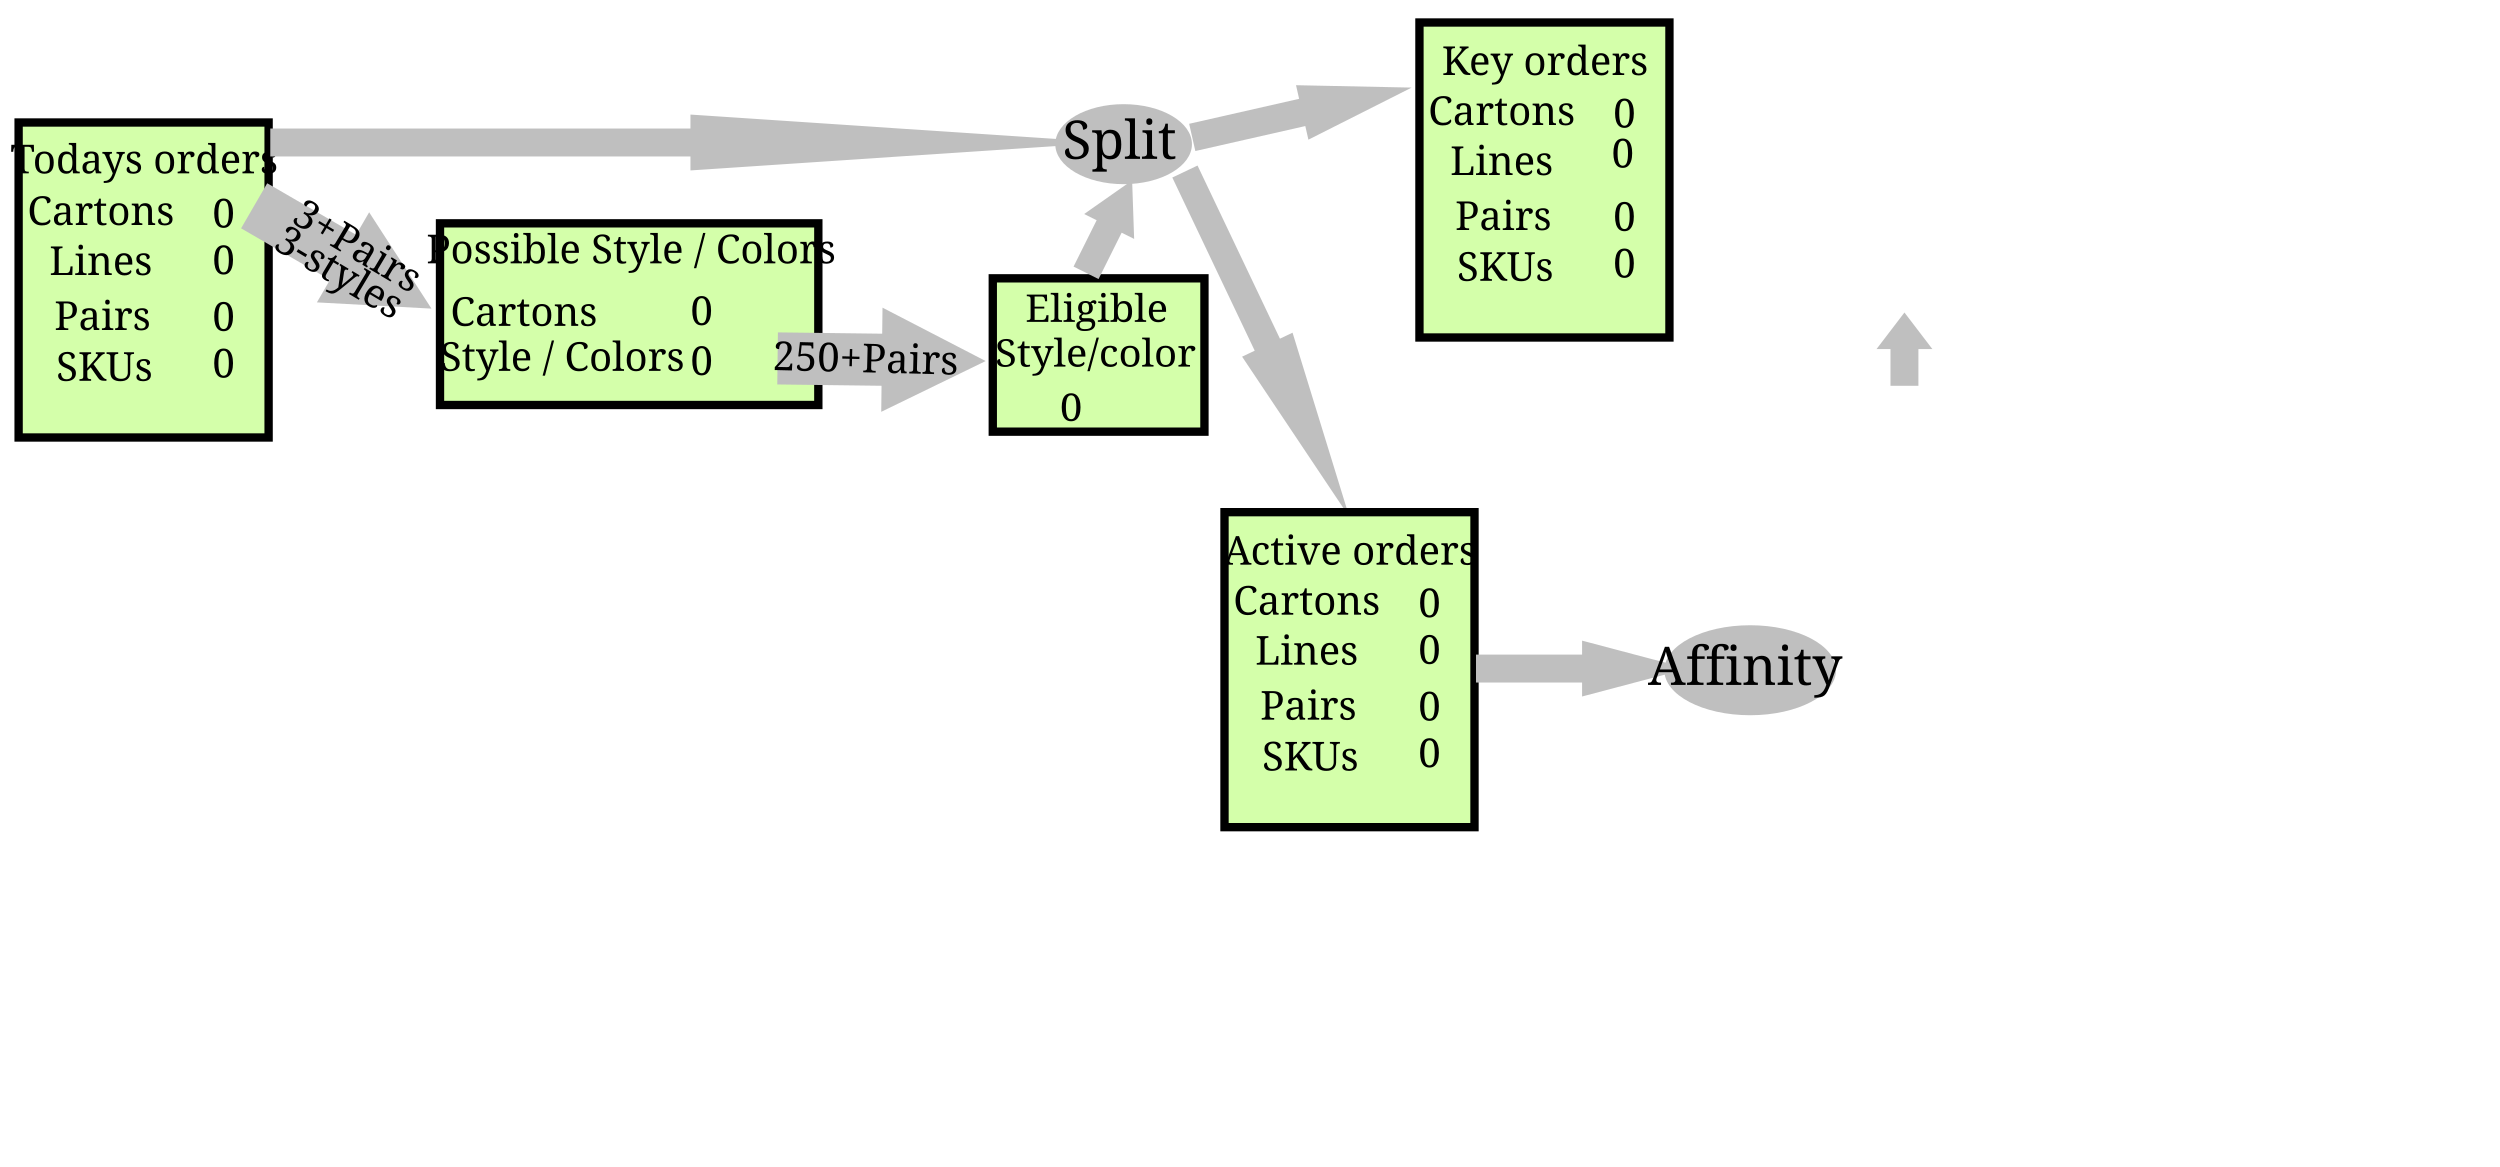
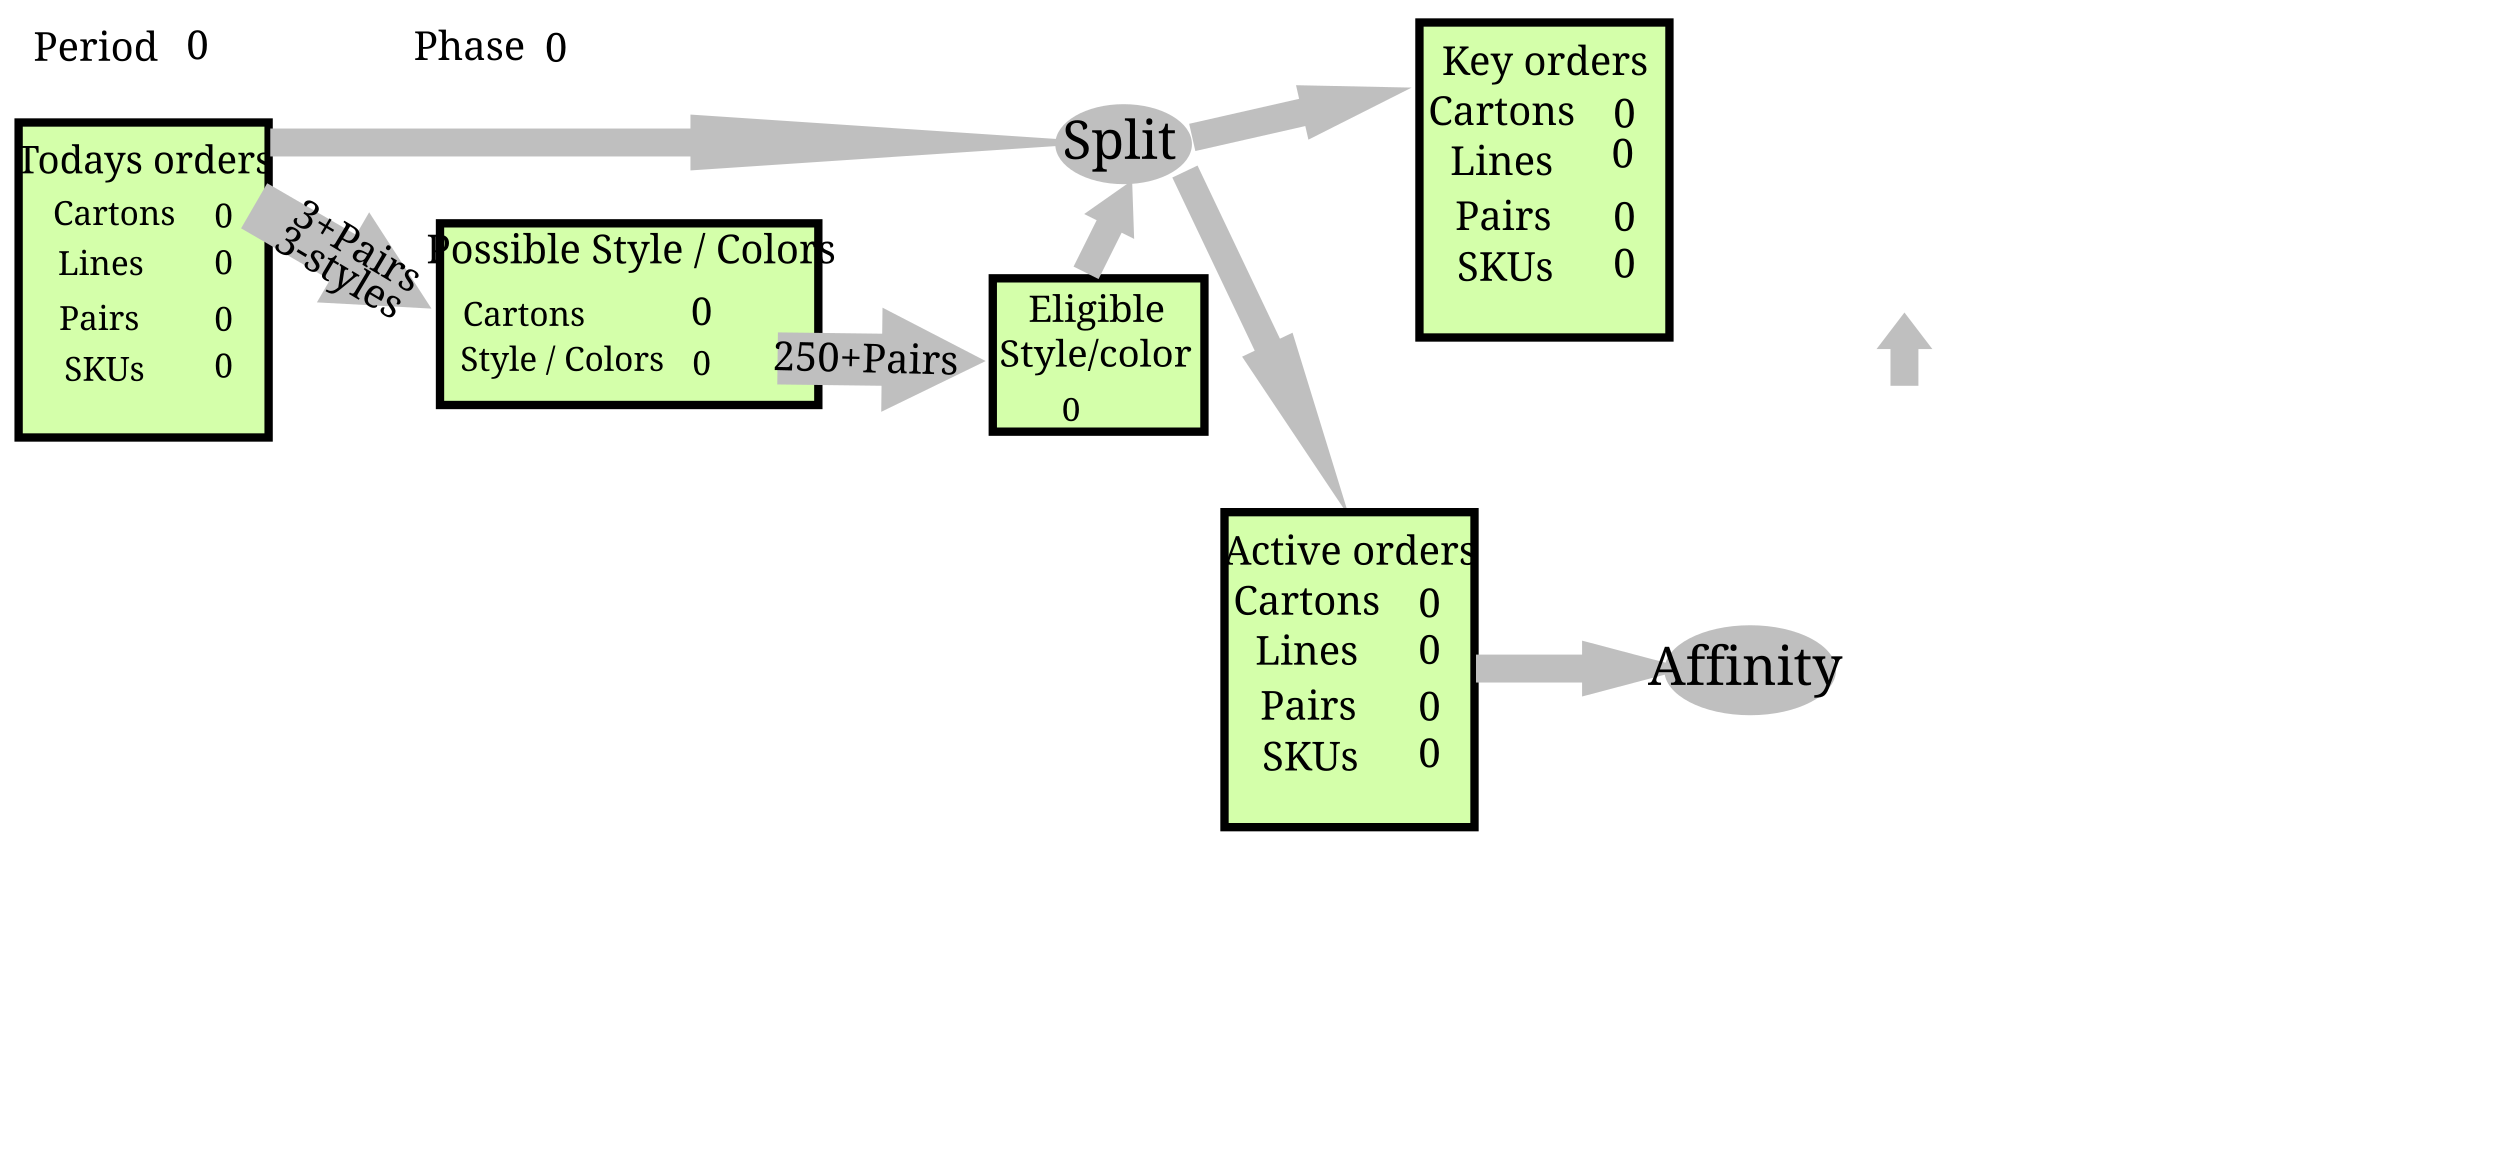
<svg xmlns="http://www.w3.org/2000/svg" width="1500" height="700">
  <g class="layer">
    <rect fill="#d4ffaa" height="109" id="svg_29" stroke="#000000" stroke-width="5" width="227" x="264" y="134" />
    <rect fill="#d4ffaa" height="189" id="svg_56" stroke="#000000" stroke-width="5" width="150" x="851.667" y="13.5" />
    <rect fill="#d4ffaa" height="189" id="svg_16" stroke="#000000" stroke-width="5" width="150" x="11.167" y="73.5" />
-     <text fill="#000000" font-family="serif" font-size="24" id="allCtns" stroke="#000000" stroke-width="0" text-anchor="middle" x="134.167" xml:space="preserve" y="136.5">0</text>
-     <text fill="#000000" font-family="serif" font-size="24" id="allLines" stroke="#000000" stroke-width="0" text-anchor="middle" x="134.167" xml:space="preserve" y="164.5">0</text>
-     <text fill="#000000" font-family="serif" font-size="24" id="allPairs" stroke="#000000" stroke-width="0" text-anchor="middle" x="134.167" xml:space="preserve" y="198.5">0</text>
-     <text fill="#000000" font-family="serif" font-size="24" id="allSkus" stroke="#000000" stroke-width="0" text-anchor="middle" x="134.167" xml:space="preserve" y="226.5">0</text>
-     <text fill="#000000" font-family="serif" font-size="24" id="svg_6" stroke="#000000" stroke-width="0" text-anchor="middle" x="86.504" xml:space="preserve" y="104.012">Todays orders</text>
-     <text fill="#000000" font-family="serif" font-size="24" id="svg_7" stroke="#000000" stroke-width="0" text-anchor="middle" x="60.504" xml:space="preserve" y="135.012">Cartons</text>
-     <text fill="#000000" font-family="serif" font-size="24" id="svg_8" stroke="#000000" stroke-width="0" text-anchor="middle" x="60.504" xml:space="preserve" y="165.012">Lines</text>
-     <text fill="#000000" font-family="serif" font-size="24" id="svg_9" stroke="#000000" stroke-width="0" text-anchor="middle" x="61.504" xml:space="preserve" y="198.012">Pairs</text>
-     <text fill="#000000" font-family="serif" font-size="24" id="svg_10" stroke="#000000" stroke-width="0" text-anchor="middle" x="62.663" xml:space="preserve" y="228.496">SKUs</text>
-     <text fill="#000000" font-family="serif" font-size="24" id="posCtns" stroke="#000000" stroke-width="0" text-anchor="middle" x="421" xml:space="preserve" y="195">0</text>
-     <text fill="#000000" font-family="serif" font-size="24" id="svg_27" stroke="#000000" stroke-width="0" text-anchor="middle" x="421" xml:space="preserve" y="225">0</text>
-     <text fill="#000000" font-family="serif" font-size="24" id="svg_23" stroke="#000000" stroke-width="0" text-anchor="middle" x="314.337" xml:space="preserve" y="195.512">Cartons</text>
-     <text fill="#000000" font-family="serif" font-size="24" id="posStyleColor" stroke="#000000" stroke-width="0" text-anchor="middle" x="337.337" xml:space="preserve" y="222.512">Style / Colors</text>
+     <text fill="#000000" font-family="serif" font-size="20" id="allCtns" stroke="#000000" stroke-width="0" text-anchor="middle" x="134.167" xml:space="preserve" y="136.5">0</text>
+     <text fill="#000000" font-family="serif" font-size="20" id="allLines" stroke="#000000" stroke-width="0" text-anchor="middle" x="134.167" xml:space="preserve" y="164.5">0</text>
+     <text fill="#000000" font-family="serif" font-size="20" id="allPairs" stroke="#000000" stroke-width="0" text-anchor="middle" x="134.167" xml:space="preserve" y="198.5">0</text>
+     <text fill="#000000" font-family="serif" font-size="20" id="allSkus" stroke="#000000" stroke-width="0" text-anchor="middle" x="134.167" xml:space="preserve" y="226.5">0</text>
+     <text fill="#000000" font-family="serif" font-size="23" id="svg_6" stroke="#000000" stroke-width="0" text-anchor="middle" x="86.504" xml:space="preserve" y="104.012">Todays orders</text>
+     <text fill="#000000" font-family="serif" font-size="20" id="svg_7" stroke="#000000" stroke-width="0" text-anchor="middle" x="68.504" xml:space="preserve" y="135.012">Cartons</text>
+     <text fill="#000000" font-family="serif" font-size="20" id="svg_8" stroke="#000000" stroke-width="0" text-anchor="middle" x="60.504" xml:space="preserve" y="165.012">Lines</text>
+     <text fill="#000000" font-family="serif" font-size="20" id="svg_9" stroke="#000000" stroke-width="0" text-anchor="middle" x="59.504" xml:space="preserve" y="198.012">Pairs</text>
+     <text fill="#000000" font-family="serif" font-size="20" id="svg_10" stroke="#000000" stroke-width="0" text-anchor="middle" x="62.663" xml:space="preserve" y="228.496">SKUs</text>
+     <text fill="#000000" font-family="serif" font-size="23" id="posCtns" stroke="#000000" stroke-width="0" text-anchor="middle" x="421" xml:space="preserve" y="195">0</text>
+     <text fill="#000000" font-family="serif" font-size="20" id="svg_27" stroke="#000000" stroke-width="0" text-anchor="middle" x="421" xml:space="preserve" y="225">0</text>
+     <text fill="#000000" font-family="serif" font-size="20" id="svg_23" stroke="#000000" stroke-width="0" text-anchor="middle" x="314.337" xml:space="preserve" y="195.512">Cartons</text>
+     <text fill="#000000" font-family="serif" font-size="20" id="posStyleColor" stroke="#000000" stroke-width="0" text-anchor="middle" x="337.337" xml:space="preserve" y="222.512">Style / Colors</text>
    <rect fill="#d4ffaa" height="92" id="svg_36" stroke="#000000" stroke-width="5" width="127" x="595.667" y="167" />
-     <text fill="#000000" font-family="serif" font-size="24" id="svg_35" stroke="#000000" stroke-width="0" text-anchor="middle" transform="matrix(1 0 0 0.954128 0 6.74312)" x="658.004" xml:space="preserve" y="195.329">Eligible</text>
-     <text fill="#000000" font-family="serif" font-size="24" id="eligibleStyleColor" stroke="#000000" stroke-width="0" text-anchor="middle" transform="matrix(1 0 0 0.954128 0 6.74312)" x="642.667" xml:space="preserve" y="257.606">0</text>
-     <text fill="#000000" font-family="serif" font-size="24" id="svg_38" stroke="#000000" stroke-width="0" text-anchor="middle" transform="matrix(1 0 0 0.954128 0 6.74312)" x="657.327" xml:space="preserve" y="223.458">Style/color</text>
+     <text fill="#000000" font-family="serif" font-size="23" id="svg_35" stroke="#000000" stroke-width="0" text-anchor="middle" transform="matrix(1 0 0 0.954128 0 6.74312)" x="658.004" xml:space="preserve" y="195.329">Eligible</text>
+     <text fill="#000000" font-family="serif" font-size="20" id="eligibleStyleColor" stroke="#000000" stroke-width="0" text-anchor="middle" transform="matrix(1 0 0 0.954128 0 6.74312)" x="642.667" xml:space="preserve" y="257.606">0</text>
+     <text fill="#000000" font-family="serif" font-size="23" id="svg_38" stroke="#000000" stroke-width="0" text-anchor="middle" transform="matrix(1 0 0 0.954128 0 6.74312)" x="657.327" xml:space="preserve" y="223.458">Style/color</text>
    <g id="svg_40" transform="rotate(1.44786 528.869 215.835)">
      <path d="m529.527,247.083l61.862,-32.034l-62.675,-30.461l0.203,15.624l-62.568,0.79l0.407,31.248l62.568,-0.79l0.203,15.624z" fill="#bfbfbf" id="svg_32" stroke="#000000" stroke-width="0" />
      <text fill="#000000" font-family="serif" font-size="24" id="svg_31" stroke="#000000" stroke-width="0" text-anchor="middle" x="519.279" xml:space="preserve" y="223.637">250+Pairs</text>
    </g>
    <ellipse cx="674.167" cy="86.5" fill="#bfbfbf" id="svg_41" rx="41" ry="24" stroke="#000000" stroke-width="0" />
    <path d="m682.209,135.874l-16.758,-30.921l-16.758,30.921l8.379,0l0,31.07l16.758,0l0,-31.07l8.379,0z" fill="#bfbfbf" id="svg_43" stroke="#000000" stroke-width="0" transform="rotate(26.4874 665.451 135.949)" />
    <path d="m797.925,67.338l-16.758,-67.334l-16.758,67.334l8.379,0l0,67.658l16.758,0l0,-67.658l8.379,0z" fill="#bfbfbf" id="svg_44" stroke="#000000" stroke-width="0" transform="rotate(77.2063 781.167 67.5)" />
    <path d="m1159.425,209.447l-16.758,-21.943l-16.758,21.943l8.379,0l0,22.048l16.758,0l0,-22.048l8.379,0z" fill="#bfbfbf" id="svg_45" stroke="#000000" stroke-width="0" />
    <path d="m430.425,84.896l-16.758,-250.892l-16.758,250.892l8.379,0l0,252.099l16.758,0l0,-252.099l8.379,0z" fill="#bfbfbf" id="svg_46" stroke="#000000" stroke-width="0" transform="rotate(90 413.667 85.4996)" />
    <text fill="#000000" font-family="serif" font-size="24" id="svg_47" stroke="#000000" stroke-width="0" text-anchor="middle" x="903.163" xml:space="preserve" y="168.496">SKUs</text>
    <text fill="#000000" font-family="serif" font-size="24" id="svg_48" stroke="#000000" stroke-width="0" text-anchor="middle" x="902.004" xml:space="preserve" y="138.012">Pairs</text>
    <text fill="#000000" font-family="serif" font-size="24" id="svg_49" stroke="#000000" stroke-width="0" text-anchor="middle" x="901.004" xml:space="preserve" y="105.012">Lines</text>
    <text fill="#000000" font-family="serif" font-size="24" id="svg_50" stroke="#000000" stroke-width="0" text-anchor="middle" x="901.004" xml:space="preserve" y="75.012">Cartons</text>
    <text fill="#000000" font-family="serif" font-size="24" id="svg_51" stroke="#000000" stroke-width="0" style="cursor: move;" text-anchor="middle" x="927.004" xml:space="preserve" y="45.012">Key orders</text>
    <text fill="#000000" font-family="serif" font-size="24" id="keySkus" stroke="#000000" stroke-width="0" text-anchor="middle" x="974.667" xml:space="preserve" y="166.5">0</text>
    <text fill="#000000" font-family="serif" font-size="24" id="keyPairs" stroke="#000000" stroke-width="0" text-anchor="middle" x="974.667" xml:space="preserve" y="138.5">0</text>
    <text fill="#000000" font-family="serif" font-size="24" id="keyLines" stroke="#000000" stroke-width="0" text-anchor="middle" x="973.667" xml:space="preserve" y="100.5">0</text>
    <text fill="#000000" font-family="serif" font-size="24" id="keyCtns" stroke="#000000" stroke-width="0" text-anchor="middle" x="974.667" xml:space="preserve" y="76.5">0</text>
    <path d="m236.936,154.177l-31.25,-61.348l-31.25,61.348l15.625,0l0,61.643l31.25,0l0,-61.643l15.625,0z" fill="#bfbfbf" id="svg_18" stroke="#000000" stroke-width="0" transform="rotate(120.107 205.686 154.324)" />
    <text fill="#000000" font-family="serif" font-size="24" id="svg_17" stroke="#000000" stroke-width="0" text-anchor="middle" transform="rotate(30.8416 214.445 147.742)" x="214.451" xml:space="preserve" y="155.744">3+Pairs</text>
    <text fill="#000000" font-family="serif" font-size="24" id="svg_19" stroke="#000000" stroke-width="0" text-anchor="middle" transform="rotate(30.8416 203.566 163.57)" x="203.569" xml:space="preserve" y="171.57">3-styles</text>
    <text fill="#000000" font-family="serif" font-size="24" id="svg_58" stroke="#000000" stroke-width="0" text-anchor="middle" x="378.668" xml:space="preserve" y="157.996">Possible Style / Colors</text>
    <path d="m777.033,206.28l-16.758,-114.499l-16.758,114.499l8.379,0l0,115.05l16.758,0l0,-115.05l8.379,0z" fill="#bfbfbf" id="svg_59" stroke="#000000" stroke-width="0" transform="rotate(154.548 760.275 206.555)" />
    <rect fill="#d4ffaa" height="189" id="svg_69" stroke="#000000" stroke-width="5" width="150" x="734.7" y="307.3" />
    <text fill="#000000" font-family="serif" font-size="24" id="svg_68" stroke="#000000" stroke-width="0" text-anchor="middle" x="786.196" xml:space="preserve" y="462.296">SKUs</text>
    <text fill="#000000" font-family="serif" font-size="24" id="svg_67" stroke="#000000" stroke-width="0" text-anchor="middle" x="785.037" xml:space="preserve" y="431.812">Pairs</text>
    <text fill="#000000" font-family="serif" font-size="24" id="svg_66" stroke="#000000" stroke-width="0" text-anchor="middle" x="784.037" xml:space="preserve" y="398.812">Lines</text>
    <text fill="#000000" font-family="serif" font-size="24" id="svg_65" stroke="#000000" stroke-width="0" text-anchor="middle" x="784.037" xml:space="preserve" y="368.812">Cartons</text>
    <text fill="#000000" font-family="serif" font-size="24" id="svg_64" stroke="#000000" stroke-width="0" style="cursor: move;" text-anchor="middle" x="810.037" xml:space="preserve" y="338.812">Active orders</text>
    <text fill="#000000" font-family="serif" font-size="24" id="activeSkus" stroke="#000000" stroke-width="0" text-anchor="middle" x="857.7" xml:space="preserve" y="460.3">0</text>
    <text fill="#000000" font-family="serif" font-size="24" id="active Pairs" stroke="#000000" stroke-width="0" text-anchor="middle" x="857.7" xml:space="preserve" y="432.3">0</text>
    <text fill="#000000" font-family="serif" font-size="24" id="activeLines" stroke="#000000" stroke-width="0" text-anchor="middle" x="857.7" xml:space="preserve" y="398.3">0</text>
    <text fill="#000000" font-family="serif" font-size="24" id="activeCtns" stroke="#000000" stroke-width="0" text-anchor="middle" x="857.7" xml:space="preserve" y="370.3">0</text>
    <text fill="#000000" font-family="serif" font-size="32" id="svg_70" stroke="#000000" stroke-width="0" text-anchor="middle" x="671.7" xml:space="preserve" y="95.3">Split</text>
    <ellipse cx="1050.094" cy="402.142" fill="#bfbfbf" id="svg_73" rx="51.5" ry="27" stroke="#000000" stroke-width="0" />
    <path d="m965.852,400.989l-16.758,-63.343l-16.758,63.343l8.379,0l0,63.648l16.758,0l0,-63.648l8.379,0z" fill="#bfbfbf" id="svg_72" stroke="#000000" stroke-width="0" transform="rotate(90 949.094 401.142)" />
    <text fill="#000000" font-family="serif" font-size="32" id="svg_71" stroke="#000000" stroke-width="0" text-anchor="middle" x="1047.127" xml:space="preserve" y="410.942">Affinity</text>
+     <text fill="#000000" font-family="serif" font-size="24" id="svg_87" stroke="#000000" stroke-width="0" text-anchor="middle" x="57.5" xml:space="preserve" y="36.5">Period</text>
+     <text fill="#000000" font-family="serif" font-size="24" id="period" stroke="#000000" stroke-width="0" style="cursor: move;" text-anchor="middle" x="118.503" xml:space="preserve" y="35.5">0</text>
+     <text fill="#000000" font-family="serif" font-size="24" id="svg_90" stroke="#000000" stroke-width="0" text-anchor="middle" x="281.664" xml:space="preserve" y="36">Phase</text>
+     <text fill="#000000" font-family="serif" font-size="24" id="phase" stroke="#000000" stroke-width="0" text-anchor="middle" x="333.667" xml:space="preserve" y="37">0</text>
  </g>
</svg>
